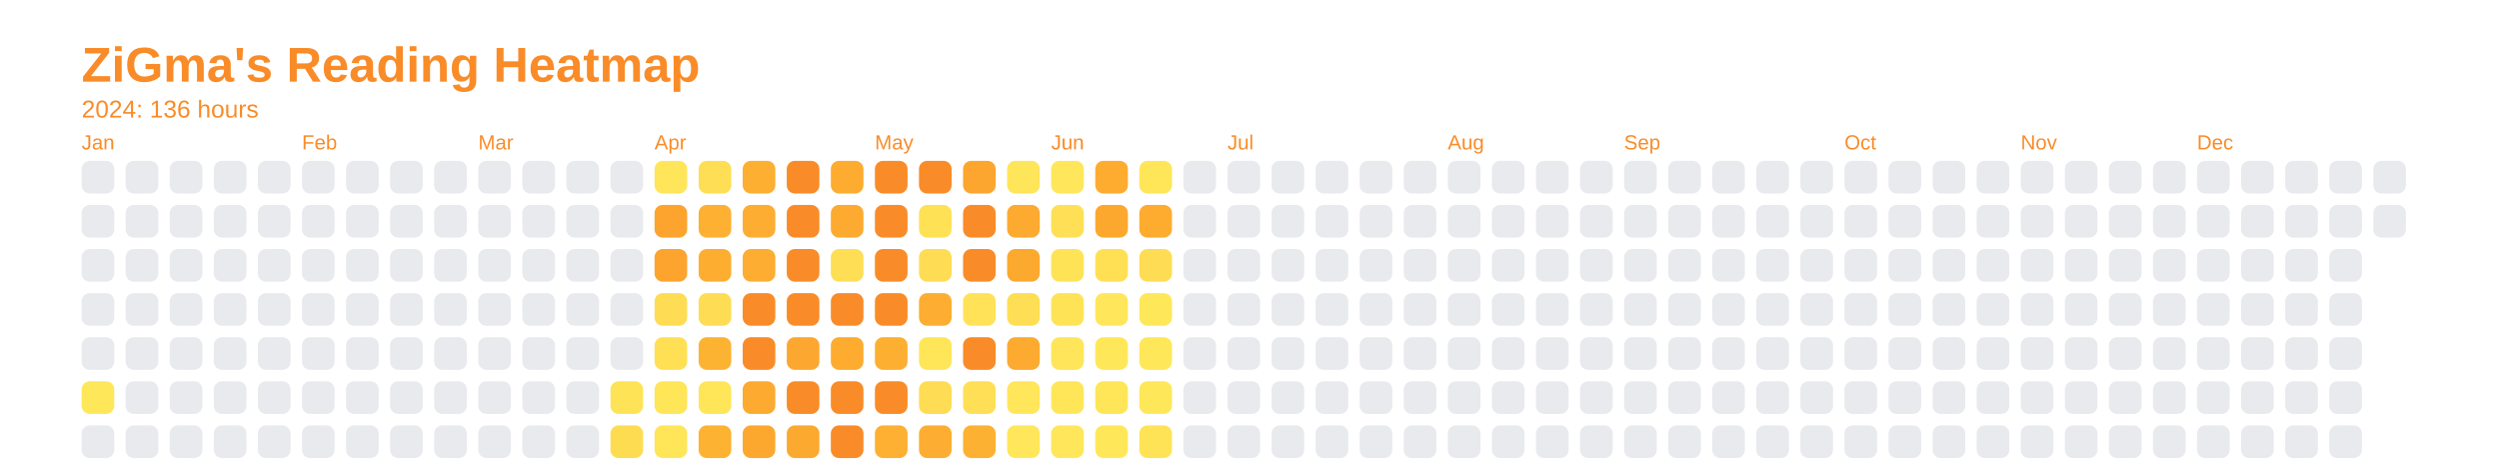
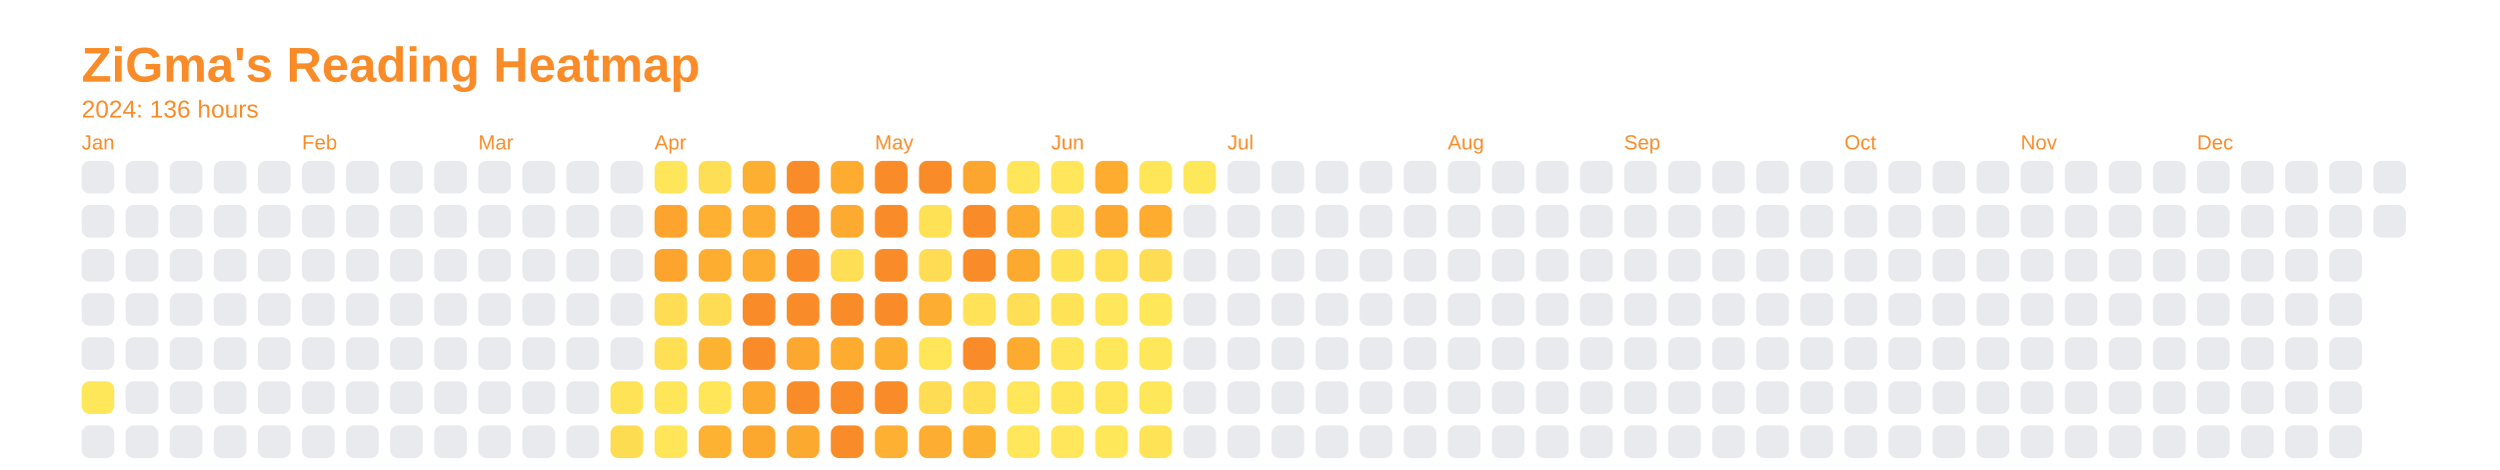
<svg xmlns="http://www.w3.org/2000/svg" baseProfile="full" height="57.5mm" version="1.1" viewBox="0,0,306.2,57.5" width="306.2mm">
  <defs />
  <rect fill="none" height="57.5" width="306.2" x="0" y="0" />
  <text fill="#f98c28" style="font-size:6px; font-family:Arial; font-weight:bold;" x="10" y="10">ZiGma's Reading Heatmap</text>
  <text fill="#f98c28" style="font-size:3px; font-family:Arial;" x="10" y="14.4">2024: 136 hours</text>
  <text fill="#f98c28" style="font-size:2.5px; font-family:Arial" x="10" y="18.3">Jan</text>
  <rect fill="#e8eaed" height="4" rx="1" ry="1" width="4" x="10" y="19.7" />
  <rect fill="#e8eaed" height="4" rx="1" ry="1" width="4" x="10" y="25.1" />
  <rect fill="#e8eaed" height="4" rx="1" ry="1" width="4" x="10" y="30.5" />
  <rect fill="#e8eaed" height="4" rx="1" ry="1" width="4" x="10" y="35.9" />
  <rect fill="#e8eaed" height="4" rx="1" ry="1" width="4" x="10" y="41.3" />
  <rect fill="#ffe75a" height="4" rx="1" ry="1" width="4" x="10" y="46.7" />
  <rect fill="#e8eaed" height="4" rx="1" ry="1" width="4" x="10" y="52.1" />
  <rect fill="#e8eaed" height="4" rx="1" ry="1" width="4" x="15.4" y="19.7" />
  <rect fill="#e8eaed" height="4" rx="1" ry="1" width="4" x="15.4" y="25.1" />
  <rect fill="#e8eaed" height="4" rx="1" ry="1" width="4" x="15.4" y="30.5" />
  <rect fill="#e8eaed" height="4" rx="1" ry="1" width="4" x="15.4" y="35.9" />
  <rect fill="#e8eaed" height="4" rx="1" ry="1" width="4" x="15.4" y="41.3" />
  <rect fill="#e8eaed" height="4" rx="1" ry="1" width="4" x="15.4" y="46.7" />
  <rect fill="#e8eaed" height="4" rx="1" ry="1" width="4" x="15.4" y="52.1" />
  <rect fill="#e8eaed" height="4" rx="1" ry="1" width="4" x="20.8" y="19.7" />
  <rect fill="#e8eaed" height="4" rx="1" ry="1" width="4" x="20.8" y="25.1" />
  <rect fill="#e8eaed" height="4" rx="1" ry="1" width="4" x="20.8" y="30.5" />
  <rect fill="#e8eaed" height="4" rx="1" ry="1" width="4" x="20.8" y="35.9" />
  <rect fill="#e8eaed" height="4" rx="1" ry="1" width="4" x="20.8" y="41.3" />
  <rect fill="#e8eaed" height="4" rx="1" ry="1" width="4" x="20.8" y="46.7" />
  <rect fill="#e8eaed" height="4" rx="1" ry="1" width="4" x="20.8" y="52.1" />
  <rect fill="#e8eaed" height="4" rx="1" ry="1" width="4" x="26.2" y="19.7" />
  <rect fill="#e8eaed" height="4" rx="1" ry="1" width="4" x="26.2" y="25.1" />
  <rect fill="#e8eaed" height="4" rx="1" ry="1" width="4" x="26.2" y="30.5" />
  <rect fill="#e8eaed" height="4" rx="1" ry="1" width="4" x="26.2" y="35.9" />
  <rect fill="#e8eaed" height="4" rx="1" ry="1" width="4" x="26.2" y="41.3" />
  <rect fill="#e8eaed" height="4" rx="1" ry="1" width="4" x="26.2" y="46.7" />
  <rect fill="#e8eaed" height="4" rx="1" ry="1" width="4" x="26.2" y="52.1" />
  <rect fill="#e8eaed" height="4" rx="1" ry="1" width="4" x="31.6" y="19.7" />
  <rect fill="#e8eaed" height="4" rx="1" ry="1" width="4" x="31.6" y="25.1" />
  <rect fill="#e8eaed" height="4" rx="1" ry="1" width="4" x="31.6" y="30.5" />
  <rect fill="#e8eaed" height="4" rx="1" ry="1" width="4" x="31.6" y="35.9" />
  <rect fill="#e8eaed" height="4" rx="1" ry="1" width="4" x="31.6" y="41.3" />
  <rect fill="#e8eaed" height="4" rx="1" ry="1" width="4" x="31.6" y="46.7" />
  <rect fill="#e8eaed" height="4" rx="1" ry="1" width="4" x="31.6" y="52.1" />
  <text fill="#f98c28" style="font-size:2.5px; font-family:Arial" x="37.0" y="18.3">Feb</text>
  <rect fill="#e8eaed" height="4" rx="1" ry="1" width="4" x="37.0" y="19.7" />
  <rect fill="#e8eaed" height="4" rx="1" ry="1" width="4" x="37.0" y="25.1" />
  <rect fill="#e8eaed" height="4" rx="1" ry="1" width="4" x="37.0" y="30.5" />
  <rect fill="#e8eaed" height="4" rx="1" ry="1" width="4" x="37.0" y="35.9" />
  <rect fill="#e8eaed" height="4" rx="1" ry="1" width="4" x="37.0" y="41.3" />
  <rect fill="#e8eaed" height="4" rx="1" ry="1" width="4" x="37.0" y="46.7" />
  <rect fill="#e8eaed" height="4" rx="1" ry="1" width="4" x="37.0" y="52.1" />
  <rect fill="#e8eaed" height="4" rx="1" ry="1" width="4" x="42.4" y="19.7" />
  <rect fill="#e8eaed" height="4" rx="1" ry="1" width="4" x="42.4" y="25.1" />
  <rect fill="#e8eaed" height="4" rx="1" ry="1" width="4" x="42.4" y="30.5" />
  <rect fill="#e8eaed" height="4" rx="1" ry="1" width="4" x="42.4" y="35.9" />
  <rect fill="#e8eaed" height="4" rx="1" ry="1" width="4" x="42.4" y="41.3" />
  <rect fill="#e8eaed" height="4" rx="1" ry="1" width="4" x="42.4" y="46.7" />
  <rect fill="#e8eaed" height="4" rx="1" ry="1" width="4" x="42.4" y="52.1" />
  <rect fill="#e8eaed" height="4" rx="1" ry="1" width="4" x="47.8" y="19.7" />
  <rect fill="#e8eaed" height="4" rx="1" ry="1" width="4" x="47.8" y="25.1" />
  <rect fill="#e8eaed" height="4" rx="1" ry="1" width="4" x="47.8" y="30.5" />
  <rect fill="#e8eaed" height="4" rx="1" ry="1" width="4" x="47.8" y="35.9" />
  <rect fill="#e8eaed" height="4" rx="1" ry="1" width="4" x="47.8" y="41.3" />
  <rect fill="#e8eaed" height="4" rx="1" ry="1" width="4" x="47.8" y="46.7" />
  <rect fill="#e8eaed" height="4" rx="1" ry="1" width="4" x="47.8" y="52.1" />
  <rect fill="#e8eaed" height="4" rx="1" ry="1" width="4" x="53.2" y="19.7" />
  <rect fill="#e8eaed" height="4" rx="1" ry="1" width="4" x="53.2" y="25.1" />
  <rect fill="#e8eaed" height="4" rx="1" ry="1" width="4" x="53.2" y="30.5" />
  <rect fill="#e8eaed" height="4" rx="1" ry="1" width="4" x="53.2" y="35.9" />
  <rect fill="#e8eaed" height="4" rx="1" ry="1" width="4" x="53.2" y="41.3" />
  <rect fill="#e8eaed" height="4" rx="1" ry="1" width="4" x="53.2" y="46.7" />
  <rect fill="#e8eaed" height="4" rx="1" ry="1" width="4" x="53.2" y="52.1" />
  <text fill="#f98c28" style="font-size:2.5px; font-family:Arial" x="58.6" y="18.3">Mar</text>
  <rect fill="#e8eaed" height="4" rx="1" ry="1" width="4" x="58.6" y="19.7" />
  <rect fill="#e8eaed" height="4" rx="1" ry="1" width="4" x="58.6" y="25.1" />
  <rect fill="#e8eaed" height="4" rx="1" ry="1" width="4" x="58.6" y="30.5" />
  <rect fill="#e8eaed" height="4" rx="1" ry="1" width="4" x="58.6" y="35.9" />
  <rect fill="#e8eaed" height="4" rx="1" ry="1" width="4" x="58.6" y="41.3" />
  <rect fill="#e8eaed" height="4" rx="1" ry="1" width="4" x="58.6" y="46.7" />
  <rect fill="#e8eaed" height="4" rx="1" ry="1" width="4" x="58.6" y="52.1" />
  <rect fill="#e8eaed" height="4" rx="1" ry="1" width="4" x="64" y="19.7" />
  <rect fill="#e8eaed" height="4" rx="1" ry="1" width="4" x="64" y="25.1" />
  <rect fill="#e8eaed" height="4" rx="1" ry="1" width="4" x="64" y="30.5" />
  <rect fill="#e8eaed" height="4" rx="1" ry="1" width="4" x="64" y="35.9" />
  <rect fill="#e8eaed" height="4" rx="1" ry="1" width="4" x="64" y="41.3" />
  <rect fill="#e8eaed" height="4" rx="1" ry="1" width="4" x="64" y="46.7" />
  <rect fill="#e8eaed" height="4" rx="1" ry="1" width="4" x="64" y="52.1" />
  <rect fill="#e8eaed" height="4" rx="1" ry="1" width="4" x="69.4" y="19.7" />
  <rect fill="#e8eaed" height="4" rx="1" ry="1" width="4" x="69.4" y="25.1" />
  <rect fill="#e8eaed" height="4" rx="1" ry="1" width="4" x="69.4" y="30.5" />
  <rect fill="#e8eaed" height="4" rx="1" ry="1" width="4" x="69.4" y="35.9" />
  <rect fill="#e8eaed" height="4" rx="1" ry="1" width="4" x="69.4" y="41.3" />
  <rect fill="#e8eaed" height="4" rx="1" ry="1" width="4" x="69.4" y="46.7" />
  <rect fill="#e8eaed" height="4" rx="1" ry="1" width="4" x="69.4" y="52.1" />
  <rect fill="#e8eaed" height="4" rx="1" ry="1" width="4" x="74.8" y="19.7" />
  <rect fill="#e8eaed" height="4" rx="1" ry="1" width="4" x="74.8" y="25.1" />
  <rect fill="#e8eaed" height="4" rx="1" ry="1" width="4" x="74.8" y="30.5" />
  <rect fill="#e8eaed" height="4" rx="1" ry="1" width="4" x="74.8" y="35.9" />
  <rect fill="#e8eaed" height="4" rx="1" ry="1" width="4" x="74.8" y="41.3" />
  <rect fill="#ffe357" height="4" rx="1" ry="1" width="4" x="74.8" y="46.7" />
  <rect fill="#fedc52" height="4" rx="1" ry="1" width="4" x="74.8" y="52.1" />
  <text fill="#f98c28" style="font-size:2.5px; font-family:Arial" x="80.2" y="18.3">Apr</text>
  <rect fill="#ffe559" height="4" rx="1" ry="1" width="4" x="80.2" y="19.7" />
  <rect fill="#fca42e" height="4" rx="1" ry="1" width="4" x="80.2" y="25.1" />
  <rect fill="#fca42e" height="4" rx="1" ry="1" width="4" x="80.2" y="30.5" />
  <rect fill="#fedd54" height="4" rx="1" ry="1" width="4" x="80.2" y="35.9" />
  <rect fill="#ffe055" height="4" rx="1" ry="1" width="4" x="80.2" y="41.3" />
  <rect fill="#ffe558" height="4" rx="1" ry="1" width="4" x="80.2" y="46.7" />
  <rect fill="#ffe558" height="4" rx="1" ry="1" width="4" x="80.2" y="52.1" />
  <rect fill="#fede54" height="4" rx="1" ry="1" width="4" x="85.6" y="19.7" />
  <rect fill="#fdb032" height="4" rx="1" ry="1" width="4" x="85.6" y="25.1" />
  <rect fill="#fdae31" height="4" rx="1" ry="1" width="4" x="85.6" y="30.5" />
  <rect fill="#fedd54" height="4" rx="1" ry="1" width="4" x="85.6" y="35.9" />
  <rect fill="#fdb332" height="4" rx="1" ry="1" width="4" x="85.6" y="41.3" />
  <rect fill="#ffe558" height="4" rx="1" ry="1" width="4" x="85.6" y="46.7" />
  <rect fill="#fdb232" height="4" rx="1" ry="1" width="4" x="85.6" y="52.1" />
  <rect fill="#fdaf31" height="4" rx="1" ry="1" width="4" x="91" y="19.7" />
  <rect fill="#fdad31" height="4" rx="1" ry="1" width="4" x="91" y="25.1" />
  <rect fill="#fdad31" height="4" rx="1" ry="1" width="4" x="91" y="30.5" />
  <rect fill="#f98c28" height="4" rx="1" ry="1" width="4" x="91" y="35.9" />
  <rect fill="#f98c28" height="4" rx="1" ry="1" width="4" x="91" y="41.3" />
  <rect fill="#fcaa30" height="4" rx="1" ry="1" width="4" x="91" y="46.7" />
  <rect fill="#fca82f" height="4" rx="1" ry="1" width="4" x="91" y="52.1" />
  <rect fill="#f98c28" height="4" rx="1" ry="1" width="4" x="96.4" y="19.7" />
  <rect fill="#f98c28" height="4" rx="1" ry="1" width="4" x="96.4" y="25.1" />
  <rect fill="#f98c28" height="4" rx="1" ry="1" width="4" x="96.4" y="30.5" />
  <rect fill="#f98c28" height="4" rx="1" ry="1" width="4" x="96.4" y="35.9" />
  <rect fill="#fca72f" height="4" rx="1" ry="1" width="4" x="96.4" y="41.3" />
  <rect fill="#f98c28" height="4" rx="1" ry="1" width="4" x="96.4" y="46.7" />
  <rect fill="#fca930" height="4" rx="1" ry="1" width="4" x="96.4" y="52.1" />
  <rect fill="#fdac30" height="4" rx="1" ry="1" width="4" x="101.8" y="19.7" />
  <rect fill="#fcab30" height="4" rx="1" ry="1" width="4" x="101.8" y="25.1" />
  <rect fill="#fede54" height="4" rx="1" ry="1" width="4" x="101.8" y="30.5" />
  <rect fill="#f98c28" height="4" rx="1" ry="1" width="4" x="101.8" y="35.9" />
  <rect fill="#fdac30" height="4" rx="1" ry="1" width="4" x="101.8" y="41.3" />
  <rect fill="#f98c28" height="4" rx="1" ry="1" width="4" x="101.8" y="46.7" />
  <rect fill="#f98c28" height="4" rx="1" ry="1" width="4" x="101.8" y="52.1" />
  <text fill="#f98c28" style="font-size:2.5px; font-family:Arial" x="107.2" y="18.3">May</text>
  <rect fill="#f98c28" height="4" rx="1" ry="1" width="4" x="107.2" y="19.7" />
  <rect fill="#f98c28" height="4" rx="1" ry="1" width="4" x="107.2" y="25.1" />
  <rect fill="#f98c28" height="4" rx="1" ry="1" width="4" x="107.2" y="30.5" />
  <rect fill="#f98c28" height="4" rx="1" ry="1" width="4" x="107.2" y="35.9" />
  <rect fill="#fdaf31" height="4" rx="1" ry="1" width="4" x="107.2" y="41.3" />
  <rect fill="#f98c28" height="4" rx="1" ry="1" width="4" x="107.2" y="46.7" />
  <rect fill="#fdb031" height="4" rx="1" ry="1" width="4" x="107.2" y="52.1" />
  <rect fill="#f98c28" height="4" rx="1" ry="1" width="4" x="112.6" y="19.7" />
  <rect fill="#ffe156" height="4" rx="1" ry="1" width="4" x="112.6" y="25.1" />
  <rect fill="#fedd54" height="4" rx="1" ry="1" width="4" x="112.6" y="30.5" />
  <rect fill="#fdad31" height="4" rx="1" ry="1" width="4" x="112.6" y="35.9" />
  <rect fill="#ffe659" height="4" rx="1" ry="1" width="4" x="112.6" y="41.3" />
  <rect fill="#fedc53" height="4" rx="1" ry="1" width="4" x="112.6" y="46.7" />
  <rect fill="#fdad31" height="4" rx="1" ry="1" width="4" x="112.6" y="52.1" />
  <rect fill="#fca62f" height="4" rx="1" ry="1" width="4" x="118" y="19.7" />
  <rect fill="#f98c28" height="4" rx="1" ry="1" width="4" x="118" y="25.1" />
  <rect fill="#f98c28" height="4" rx="1" ry="1" width="4" x="118" y="30.5" />
  <rect fill="#ffe257" height="4" rx="1" ry="1" width="4" x="118" y="35.9" />
  <rect fill="#f98c28" height="4" rx="1" ry="1" width="4" x="118" y="41.3" />
  <rect fill="#ffdf55" height="4" rx="1" ry="1" width="4" x="118" y="46.7" />
  <rect fill="#fdb132" height="4" rx="1" ry="1" width="4" x="118" y="52.1" />
  <rect fill="#ffe559" height="4" rx="1" ry="1" width="4" x="123.4" y="19.7" />
  <rect fill="#fcaa30" height="4" rx="1" ry="1" width="4" x="123.4" y="25.1" />
  <rect fill="#fca930" height="4" rx="1" ry="1" width="4" x="123.4" y="30.5" />
  <rect fill="#fede54" height="4" rx="1" ry="1" width="4" x="123.4" y="35.9" />
  <rect fill="#fcaa30" height="4" rx="1" ry="1" width="4" x="123.4" y="41.3" />
  <rect fill="#ffe65a" height="4" rx="1" ry="1" width="4" x="123.4" y="46.7" />
  <rect fill="#ffe65a" height="4" rx="1" ry="1" width="4" x="123.4" y="52.1" />
  <text fill="#f98c28" style="font-size:2.5px; font-family:Arial" x="128.8" y="18.3">Jun</text>
  <rect fill="#ffe65a" height="4" rx="1" ry="1" width="4" x="128.8" y="19.7" />
  <rect fill="#ffdf55" height="4" rx="1" ry="1" width="4" x="128.8" y="25.1" />
  <rect fill="#ffe357" height="4" rx="1" ry="1" width="4" x="128.8" y="30.5" />
  <rect fill="#ffe357" height="4" rx="1" ry="1" width="4" x="128.8" y="35.9" />
  <rect fill="#ffe559" height="4" rx="1" ry="1" width="4" x="128.8" y="41.3" />
  <rect fill="#ffe659" height="4" rx="1" ry="1" width="4" x="128.8" y="46.7" />
  <rect fill="#ffe65a" height="4" rx="1" ry="1" width="4" x="128.8" y="52.1" />
  <rect fill="#fdac30" height="4" rx="1" ry="1" width="4" x="134.2" y="19.7" />
  <rect fill="#fca82f" height="4" rx="1" ry="1" width="4" x="134.2" y="25.1" />
  <rect fill="#ffe055" height="4" rx="1" ry="1" width="4" x="134.2" y="30.5" />
  <rect fill="#ffe65a" height="4" rx="1" ry="1" width="4" x="134.2" y="35.9" />
  <rect fill="#ffe75a" height="4" rx="1" ry="1" width="4" x="134.2" y="41.3" />
  <rect fill="#ffe558" height="4" rx="1" ry="1" width="4" x="134.2" y="46.7" />
  <rect fill="#ffe75a" height="4" rx="1" ry="1" width="4" x="134.2" y="52.1" />
  <rect fill="#ffe659" height="4" rx="1" ry="1" width="4" x="139.6" y="19.7" />
  <rect fill="#fdac30" height="4" rx="1" ry="1" width="4" x="139.6" y="25.1" />
  <rect fill="#fedc53" height="4" rx="1" ry="1" width="4" x="139.6" y="30.5" />
  <rect fill="#ffe75a" height="4" rx="1" ry="1" width="4" x="139.6" y="35.9" />
  <rect fill="#ffe75a" height="4" rx="1" ry="1" width="4" x="139.6" y="41.3" />
  <rect fill="#ffe75a" height="4" rx="1" ry="1" width="4" x="139.6" y="46.7" />
  <rect fill="#ffe357" height="4" rx="1" ry="1" width="4" x="139.6" y="52.1" />
-   <rect fill="#e8eaed" height="4" rx="1" ry="1" width="4" x="145" y="19.7" />
+   <rect fill="#ffe75a" height="4" rx="1" ry="1" width="4" x="145" y="19.7" />
  <rect fill="#e8eaed" height="4" rx="1" ry="1" width="4" x="145" y="25.1" />
  <rect fill="#e8eaed" height="4" rx="1" ry="1" width="4" x="145" y="30.5" />
  <rect fill="#e8eaed" height="4" rx="1" ry="1" width="4" x="145" y="35.9" />
  <rect fill="#e8eaed" height="4" rx="1" ry="1" width="4" x="145" y="41.3" />
  <rect fill="#e8eaed" height="4" rx="1" ry="1" width="4" x="145" y="46.7" />
  <rect fill="#e8eaed" height="4" rx="1" ry="1" width="4" x="145" y="52.1" />
  <text fill="#f98c28" style="font-size:2.5px; font-family:Arial" x="150.4" y="18.3">Jul</text>
  <rect fill="#e8eaed" height="4" rx="1" ry="1" width="4" x="150.4" y="19.7" />
  <rect fill="#e8eaed" height="4" rx="1" ry="1" width="4" x="150.4" y="25.1" />
  <rect fill="#e8eaed" height="4" rx="1" ry="1" width="4" x="150.4" y="30.5" />
  <rect fill="#e8eaed" height="4" rx="1" ry="1" width="4" x="150.4" y="35.9" />
  <rect fill="#e8eaed" height="4" rx="1" ry="1" width="4" x="150.4" y="41.3" />
  <rect fill="#e8eaed" height="4" rx="1" ry="1" width="4" x="150.4" y="46.7" />
  <rect fill="#e8eaed" height="4" rx="1" ry="1" width="4" x="150.4" y="52.1" />
  <rect fill="#e8eaed" height="4" rx="1" ry="1" width="4" x="155.8" y="19.7" />
  <rect fill="#e8eaed" height="4" rx="1" ry="1" width="4" x="155.8" y="25.1" />
  <rect fill="#e8eaed" height="4" rx="1" ry="1" width="4" x="155.8" y="30.5" />
  <rect fill="#e8eaed" height="4" rx="1" ry="1" width="4" x="155.8" y="35.9" />
  <rect fill="#e8eaed" height="4" rx="1" ry="1" width="4" x="155.8" y="41.3" />
  <rect fill="#e8eaed" height="4" rx="1" ry="1" width="4" x="155.8" y="46.7" />
  <rect fill="#e8eaed" height="4" rx="1" ry="1" width="4" x="155.8" y="52.1" />
  <rect fill="#e8eaed" height="4" rx="1" ry="1" width="4" x="161.2" y="19.7" />
  <rect fill="#e8eaed" height="4" rx="1" ry="1" width="4" x="161.2" y="25.1" />
  <rect fill="#e8eaed" height="4" rx="1" ry="1" width="4" x="161.2" y="30.5" />
  <rect fill="#e8eaed" height="4" rx="1" ry="1" width="4" x="161.2" y="35.9" />
  <rect fill="#e8eaed" height="4" rx="1" ry="1" width="4" x="161.2" y="41.3" />
  <rect fill="#e8eaed" height="4" rx="1" ry="1" width="4" x="161.2" y="46.7" />
  <rect fill="#e8eaed" height="4" rx="1" ry="1" width="4" x="161.2" y="52.1" />
  <rect fill="#e8eaed" height="4" rx="1" ry="1" width="4" x="166.6" y="19.7" />
  <rect fill="#e8eaed" height="4" rx="1" ry="1" width="4" x="166.6" y="25.1" />
  <rect fill="#e8eaed" height="4" rx="1" ry="1" width="4" x="166.6" y="30.5" />
  <rect fill="#e8eaed" height="4" rx="1" ry="1" width="4" x="166.6" y="35.9" />
  <rect fill="#e8eaed" height="4" rx="1" ry="1" width="4" x="166.6" y="41.3" />
  <rect fill="#e8eaed" height="4" rx="1" ry="1" width="4" x="166.6" y="46.7" />
  <rect fill="#e8eaed" height="4" rx="1" ry="1" width="4" x="166.6" y="52.1" />
  <rect fill="#e8eaed" height="4" rx="1" ry="1" width="4" x="172" y="19.7" />
  <rect fill="#e8eaed" height="4" rx="1" ry="1" width="4" x="172" y="25.1" />
  <rect fill="#e8eaed" height="4" rx="1" ry="1" width="4" x="172" y="30.5" />
  <rect fill="#e8eaed" height="4" rx="1" ry="1" width="4" x="172" y="35.9" />
  <rect fill="#e8eaed" height="4" rx="1" ry="1" width="4" x="172" y="41.3" />
  <rect fill="#e8eaed" height="4" rx="1" ry="1" width="4" x="172" y="46.7" />
  <rect fill="#e8eaed" height="4" rx="1" ry="1" width="4" x="172" y="52.1" />
  <text fill="#f98c28" style="font-size:2.5px; font-family:Arial" x="177.4" y="18.3">Aug</text>
  <rect fill="#e8eaed" height="4" rx="1" ry="1" width="4" x="177.4" y="19.7" />
  <rect fill="#e8eaed" height="4" rx="1" ry="1" width="4" x="177.4" y="25.1" />
  <rect fill="#e8eaed" height="4" rx="1" ry="1" width="4" x="177.4" y="30.5" />
  <rect fill="#e8eaed" height="4" rx="1" ry="1" width="4" x="177.4" y="35.9" />
  <rect fill="#e8eaed" height="4" rx="1" ry="1" width="4" x="177.4" y="41.3" />
  <rect fill="#e8eaed" height="4" rx="1" ry="1" width="4" x="177.4" y="46.7" />
  <rect fill="#e8eaed" height="4" rx="1" ry="1" width="4" x="177.4" y="52.1" />
  <rect fill="#e8eaed" height="4" rx="1" ry="1" width="4" x="182.8" y="19.7" />
  <rect fill="#e8eaed" height="4" rx="1" ry="1" width="4" x="182.8" y="25.1" />
  <rect fill="#e8eaed" height="4" rx="1" ry="1" width="4" x="182.8" y="30.5" />
  <rect fill="#e8eaed" height="4" rx="1" ry="1" width="4" x="182.8" y="35.9" />
  <rect fill="#e8eaed" height="4" rx="1" ry="1" width="4" x="182.8" y="41.3" />
  <rect fill="#e8eaed" height="4" rx="1" ry="1" width="4" x="182.8" y="46.7" />
  <rect fill="#e8eaed" height="4" rx="1" ry="1" width="4" x="182.8" y="52.1" />
  <rect fill="#e8eaed" height="4" rx="1" ry="1" width="4" x="188.2" y="19.7" />
  <rect fill="#e8eaed" height="4" rx="1" ry="1" width="4" x="188.2" y="25.1" />
  <rect fill="#e8eaed" height="4" rx="1" ry="1" width="4" x="188.2" y="30.5" />
  <rect fill="#e8eaed" height="4" rx="1" ry="1" width="4" x="188.2" y="35.9" />
  <rect fill="#e8eaed" height="4" rx="1" ry="1" width="4" x="188.2" y="41.3" />
  <rect fill="#e8eaed" height="4" rx="1" ry="1" width="4" x="188.2" y="46.7" />
  <rect fill="#e8eaed" height="4" rx="1" ry="1" width="4" x="188.2" y="52.1" />
  <rect fill="#e8eaed" height="4" rx="1" ry="1" width="4" x="193.6" y="19.7" />
  <rect fill="#e8eaed" height="4" rx="1" ry="1" width="4" x="193.6" y="25.1" />
  <rect fill="#e8eaed" height="4" rx="1" ry="1" width="4" x="193.6" y="30.5" />
  <rect fill="#e8eaed" height="4" rx="1" ry="1" width="4" x="193.6" y="35.9" />
  <rect fill="#e8eaed" height="4" rx="1" ry="1" width="4" x="193.6" y="41.3" />
  <rect fill="#e8eaed" height="4" rx="1" ry="1" width="4" x="193.6" y="46.7" />
  <rect fill="#e8eaed" height="4" rx="1" ry="1" width="4" x="193.6" y="52.1" />
  <text fill="#f98c28" style="font-size:2.5px; font-family:Arial" x="199" y="18.3">Sep</text>
  <rect fill="#e8eaed" height="4" rx="1" ry="1" width="4" x="199" y="19.7" />
  <rect fill="#e8eaed" height="4" rx="1" ry="1" width="4" x="199" y="25.1" />
  <rect fill="#e8eaed" height="4" rx="1" ry="1" width="4" x="199" y="30.5" />
  <rect fill="#e8eaed" height="4" rx="1" ry="1" width="4" x="199" y="35.9" />
  <rect fill="#e8eaed" height="4" rx="1" ry="1" width="4" x="199" y="41.3" />
  <rect fill="#e8eaed" height="4" rx="1" ry="1" width="4" x="199" y="46.7" />
  <rect fill="#e8eaed" height="4" rx="1" ry="1" width="4" x="199" y="52.1" />
  <rect fill="#e8eaed" height="4" rx="1" ry="1" width="4" x="204.4" y="19.7" />
  <rect fill="#e8eaed" height="4" rx="1" ry="1" width="4" x="204.4" y="25.1" />
  <rect fill="#e8eaed" height="4" rx="1" ry="1" width="4" x="204.4" y="30.5" />
  <rect fill="#e8eaed" height="4" rx="1" ry="1" width="4" x="204.4" y="35.9" />
  <rect fill="#e8eaed" height="4" rx="1" ry="1" width="4" x="204.4" y="41.3" />
  <rect fill="#e8eaed" height="4" rx="1" ry="1" width="4" x="204.4" y="46.7" />
  <rect fill="#e8eaed" height="4" rx="1" ry="1" width="4" x="204.4" y="52.1" />
  <rect fill="#e8eaed" height="4" rx="1" ry="1" width="4" x="209.8" y="19.7" />
  <rect fill="#e8eaed" height="4" rx="1" ry="1" width="4" x="209.8" y="25.1" />
  <rect fill="#e8eaed" height="4" rx="1" ry="1" width="4" x="209.8" y="30.5" />
  <rect fill="#e8eaed" height="4" rx="1" ry="1" width="4" x="209.8" y="35.9" />
  <rect fill="#e8eaed" height="4" rx="1" ry="1" width="4" x="209.8" y="41.3" />
  <rect fill="#e8eaed" height="4" rx="1" ry="1" width="4" x="209.8" y="46.7" />
  <rect fill="#e8eaed" height="4" rx="1" ry="1" width="4" x="209.8" y="52.1" />
  <rect fill="#e8eaed" height="4" rx="1" ry="1" width="4" x="215.2" y="19.7" />
  <rect fill="#e8eaed" height="4" rx="1" ry="1" width="4" x="215.2" y="25.1" />
  <rect fill="#e8eaed" height="4" rx="1" ry="1" width="4" x="215.2" y="30.5" />
  <rect fill="#e8eaed" height="4" rx="1" ry="1" width="4" x="215.2" y="35.9" />
  <rect fill="#e8eaed" height="4" rx="1" ry="1" width="4" x="215.2" y="41.3" />
  <rect fill="#e8eaed" height="4" rx="1" ry="1" width="4" x="215.2" y="46.7" />
  <rect fill="#e8eaed" height="4" rx="1" ry="1" width="4" x="215.2" y="52.1" />
  <rect fill="#e8eaed" height="4" rx="1" ry="1" width="4" x="220.6" y="19.7" />
  <rect fill="#e8eaed" height="4" rx="1" ry="1" width="4" x="220.6" y="25.1" />
  <rect fill="#e8eaed" height="4" rx="1" ry="1" width="4" x="220.6" y="30.5" />
  <rect fill="#e8eaed" height="4" rx="1" ry="1" width="4" x="220.6" y="35.9" />
  <rect fill="#e8eaed" height="4" rx="1" ry="1" width="4" x="220.6" y="41.3" />
  <rect fill="#e8eaed" height="4" rx="1" ry="1" width="4" x="220.6" y="46.7" />
  <rect fill="#e8eaed" height="4" rx="1" ry="1" width="4" x="220.6" y="52.1" />
  <text fill="#f98c28" style="font-size:2.5px; font-family:Arial" x="226" y="18.3">Oct</text>
  <rect fill="#e8eaed" height="4" rx="1" ry="1" width="4" x="226" y="19.7" />
  <rect fill="#e8eaed" height="4" rx="1" ry="1" width="4" x="226" y="25.1" />
  <rect fill="#e8eaed" height="4" rx="1" ry="1" width="4" x="226" y="30.5" />
  <rect fill="#e8eaed" height="4" rx="1" ry="1" width="4" x="226" y="35.9" />
  <rect fill="#e8eaed" height="4" rx="1" ry="1" width="4" x="226" y="41.3" />
  <rect fill="#e8eaed" height="4" rx="1" ry="1" width="4" x="226" y="46.7" />
  <rect fill="#e8eaed" height="4" rx="1" ry="1" width="4" x="226" y="52.1" />
  <rect fill="#e8eaed" height="4" rx="1" ry="1" width="4" x="231.4" y="19.7" />
  <rect fill="#e8eaed" height="4" rx="1" ry="1" width="4" x="231.4" y="25.1" />
  <rect fill="#e8eaed" height="4" rx="1" ry="1" width="4" x="231.4" y="30.5" />
  <rect fill="#e8eaed" height="4" rx="1" ry="1" width="4" x="231.4" y="35.9" />
  <rect fill="#e8eaed" height="4" rx="1" ry="1" width="4" x="231.4" y="41.3" />
  <rect fill="#e8eaed" height="4" rx="1" ry="1" width="4" x="231.4" y="46.7" />
  <rect fill="#e8eaed" height="4" rx="1" ry="1" width="4" x="231.4" y="52.1" />
  <rect fill="#e8eaed" height="4" rx="1" ry="1" width="4" x="236.8" y="19.7" />
  <rect fill="#e8eaed" height="4" rx="1" ry="1" width="4" x="236.8" y="25.1" />
  <rect fill="#e8eaed" height="4" rx="1" ry="1" width="4" x="236.8" y="30.5" />
  <rect fill="#e8eaed" height="4" rx="1" ry="1" width="4" x="236.8" y="35.9" />
  <rect fill="#e8eaed" height="4" rx="1" ry="1" width="4" x="236.8" y="41.3" />
  <rect fill="#e8eaed" height="4" rx="1" ry="1" width="4" x="236.8" y="46.7" />
  <rect fill="#e8eaed" height="4" rx="1" ry="1" width="4" x="236.8" y="52.1" />
  <rect fill="#e8eaed" height="4" rx="1" ry="1" width="4" x="242.2" y="19.7" />
  <rect fill="#e8eaed" height="4" rx="1" ry="1" width="4" x="242.2" y="25.1" />
  <rect fill="#e8eaed" height="4" rx="1" ry="1" width="4" x="242.2" y="30.5" />
  <rect fill="#e8eaed" height="4" rx="1" ry="1" width="4" x="242.2" y="35.9" />
  <rect fill="#e8eaed" height="4" rx="1" ry="1" width="4" x="242.2" y="41.3" />
  <rect fill="#e8eaed" height="4" rx="1" ry="1" width="4" x="242.2" y="46.7" />
  <rect fill="#e8eaed" height="4" rx="1" ry="1" width="4" x="242.2" y="52.1" />
  <text fill="#f98c28" style="font-size:2.5px; font-family:Arial" x="247.6" y="18.3">Nov</text>
  <rect fill="#e8eaed" height="4" rx="1" ry="1" width="4" x="247.6" y="19.7" />
  <rect fill="#e8eaed" height="4" rx="1" ry="1" width="4" x="247.6" y="25.1" />
  <rect fill="#e8eaed" height="4" rx="1" ry="1" width="4" x="247.6" y="30.5" />
  <rect fill="#e8eaed" height="4" rx="1" ry="1" width="4" x="247.6" y="35.9" />
  <rect fill="#e8eaed" height="4" rx="1" ry="1" width="4" x="247.6" y="41.3" />
  <rect fill="#e8eaed" height="4" rx="1" ry="1" width="4" x="247.6" y="46.7" />
  <rect fill="#e8eaed" height="4" rx="1" ry="1" width="4" x="247.6" y="52.1" />
  <rect fill="#e8eaed" height="4" rx="1" ry="1" width="4" x="253" y="19.7" />
  <rect fill="#e8eaed" height="4" rx="1" ry="1" width="4" x="253" y="25.1" />
  <rect fill="#e8eaed" height="4" rx="1" ry="1" width="4" x="253" y="30.5" />
  <rect fill="#e8eaed" height="4" rx="1" ry="1" width="4" x="253" y="35.9" />
  <rect fill="#e8eaed" height="4" rx="1" ry="1" width="4" x="253" y="41.3" />
  <rect fill="#e8eaed" height="4" rx="1" ry="1" width="4" x="253" y="46.7" />
  <rect fill="#e8eaed" height="4" rx="1" ry="1" width="4" x="253" y="52.1" />
  <rect fill="#e8eaed" height="4" rx="1" ry="1" width="4" x="258.4" y="19.7" />
  <rect fill="#e8eaed" height="4" rx="1" ry="1" width="4" x="258.4" y="25.1" />
  <rect fill="#e8eaed" height="4" rx="1" ry="1" width="4" x="258.4" y="30.5" />
  <rect fill="#e8eaed" height="4" rx="1" ry="1" width="4" x="258.4" y="35.9" />
  <rect fill="#e8eaed" height="4" rx="1" ry="1" width="4" x="258.4" y="41.3" />
  <rect fill="#e8eaed" height="4" rx="1" ry="1" width="4" x="258.4" y="46.7" />
  <rect fill="#e8eaed" height="4" rx="1" ry="1" width="4" x="258.4" y="52.1" />
  <rect fill="#e8eaed" height="4" rx="1" ry="1" width="4" x="263.8" y="19.7" />
  <rect fill="#e8eaed" height="4" rx="1" ry="1" width="4" x="263.8" y="25.1" />
  <rect fill="#e8eaed" height="4" rx="1" ry="1" width="4" x="263.8" y="30.5" />
  <rect fill="#e8eaed" height="4" rx="1" ry="1" width="4" x="263.8" y="35.9" />
  <rect fill="#e8eaed" height="4" rx="1" ry="1" width="4" x="263.8" y="41.3" />
  <rect fill="#e8eaed" height="4" rx="1" ry="1" width="4" x="263.8" y="46.7" />
  <rect fill="#e8eaed" height="4" rx="1" ry="1" width="4" x="263.8" y="52.1" />
  <text fill="#f98c28" style="font-size:2.5px; font-family:Arial" x="269.2" y="18.3">Dec</text>
  <rect fill="#e8eaed" height="4" rx="1" ry="1" width="4" x="269.2" y="19.7" />
  <rect fill="#e8eaed" height="4" rx="1" ry="1" width="4" x="269.2" y="25.1" />
  <rect fill="#e8eaed" height="4" rx="1" ry="1" width="4" x="269.2" y="30.5" />
  <rect fill="#e8eaed" height="4" rx="1" ry="1" width="4" x="269.2" y="35.9" />
  <rect fill="#e8eaed" height="4" rx="1" ry="1" width="4" x="269.2" y="41.3" />
  <rect fill="#e8eaed" height="4" rx="1" ry="1" width="4" x="269.2" y="46.7" />
  <rect fill="#e8eaed" height="4" rx="1" ry="1" width="4" x="269.2" y="52.1" />
  <rect fill="#e8eaed" height="4" rx="1" ry="1" width="4" x="274.6" y="19.7" />
  <rect fill="#e8eaed" height="4" rx="1" ry="1" width="4" x="274.6" y="25.1" />
  <rect fill="#e8eaed" height="4" rx="1" ry="1" width="4" x="274.6" y="30.5" />
  <rect fill="#e8eaed" height="4" rx="1" ry="1" width="4" x="274.6" y="35.9" />
  <rect fill="#e8eaed" height="4" rx="1" ry="1" width="4" x="274.6" y="41.3" />
  <rect fill="#e8eaed" height="4" rx="1" ry="1" width="4" x="274.6" y="46.7" />
  <rect fill="#e8eaed" height="4" rx="1" ry="1" width="4" x="274.6" y="52.1" />
  <rect fill="#e8eaed" height="4" rx="1" ry="1" width="4" x="280" y="19.7" />
  <rect fill="#e8eaed" height="4" rx="1" ry="1" width="4" x="280" y="25.1" />
  <rect fill="#e8eaed" height="4" rx="1" ry="1" width="4" x="280" y="30.5" />
  <rect fill="#e8eaed" height="4" rx="1" ry="1" width="4" x="280" y="35.9" />
  <rect fill="#e8eaed" height="4" rx="1" ry="1" width="4" x="280" y="41.3" />
  <rect fill="#e8eaed" height="4" rx="1" ry="1" width="4" x="280" y="46.7" />
  <rect fill="#e8eaed" height="4" rx="1" ry="1" width="4" x="280" y="52.1" />
  <rect fill="#e8eaed" height="4" rx="1" ry="1" width="4" x="285.4" y="19.7" />
  <rect fill="#e8eaed" height="4" rx="1" ry="1" width="4" x="285.4" y="25.1" />
  <rect fill="#e8eaed" height="4" rx="1" ry="1" width="4" x="285.4" y="30.5" />
  <rect fill="#e8eaed" height="4" rx="1" ry="1" width="4" x="285.4" y="35.9" />
  <rect fill="#e8eaed" height="4" rx="1" ry="1" width="4" x="285.4" y="41.3" />
  <rect fill="#e8eaed" height="4" rx="1" ry="1" width="4" x="285.4" y="46.7" />
  <rect fill="#e8eaed" height="4" rx="1" ry="1" width="4" x="285.4" y="52.1" />
  <rect fill="#e8eaed" height="4" rx="1" ry="1" width="4" x="290.8" y="19.7" />
  <rect fill="#e8eaed" height="4" rx="1" ry="1" width="4" x="290.8" y="25.1" />
</svg>
